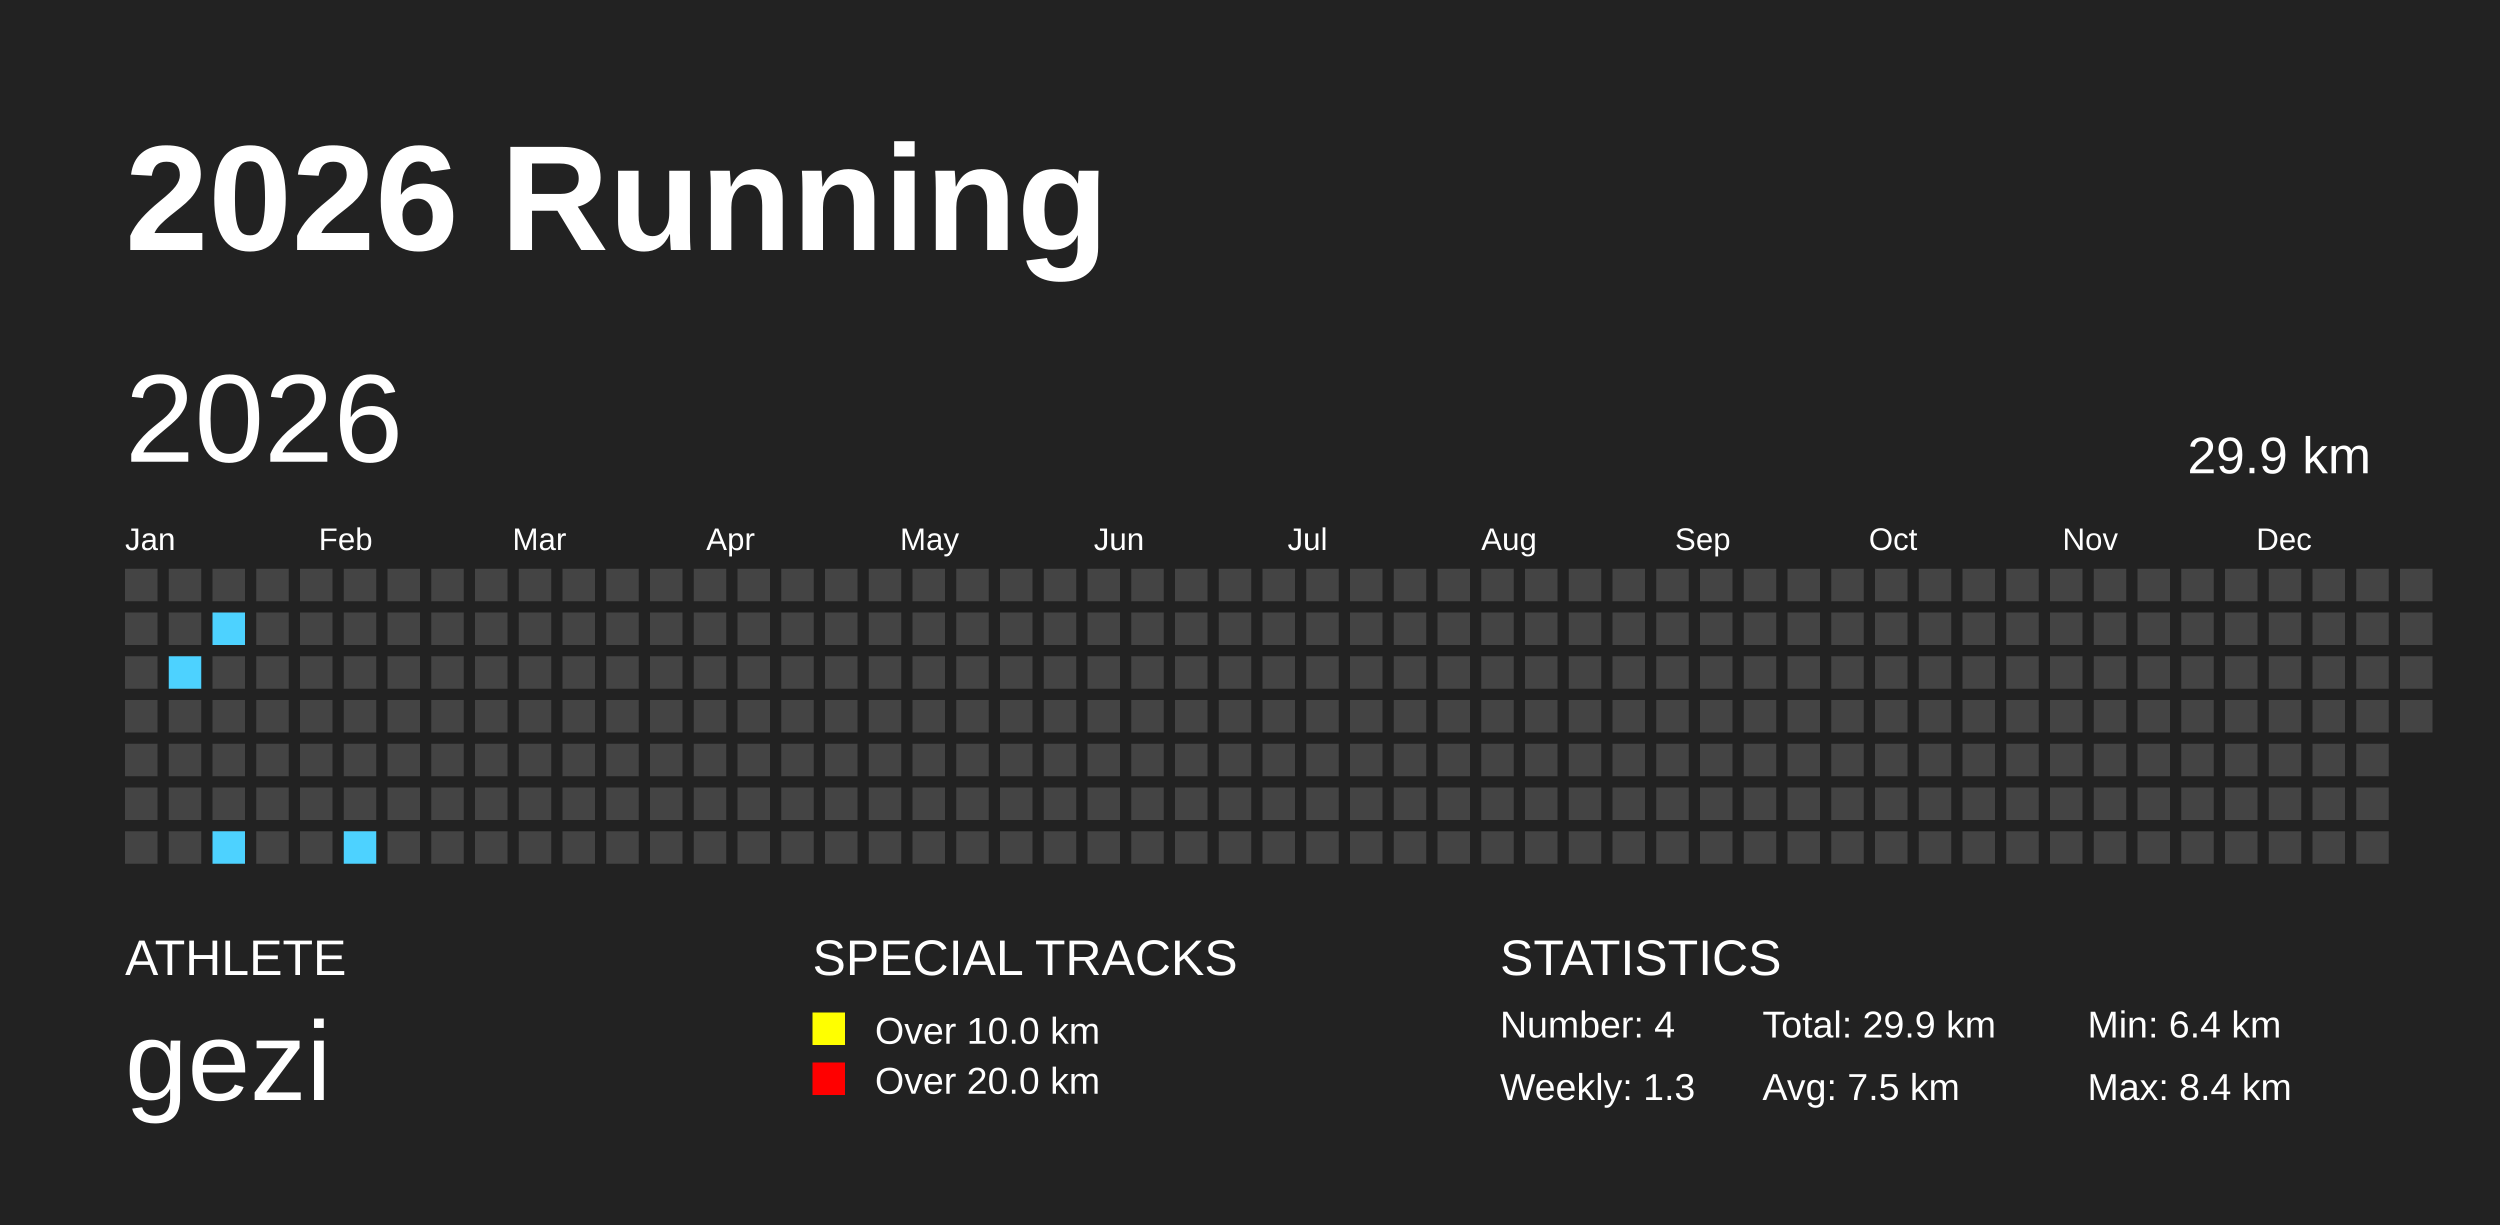
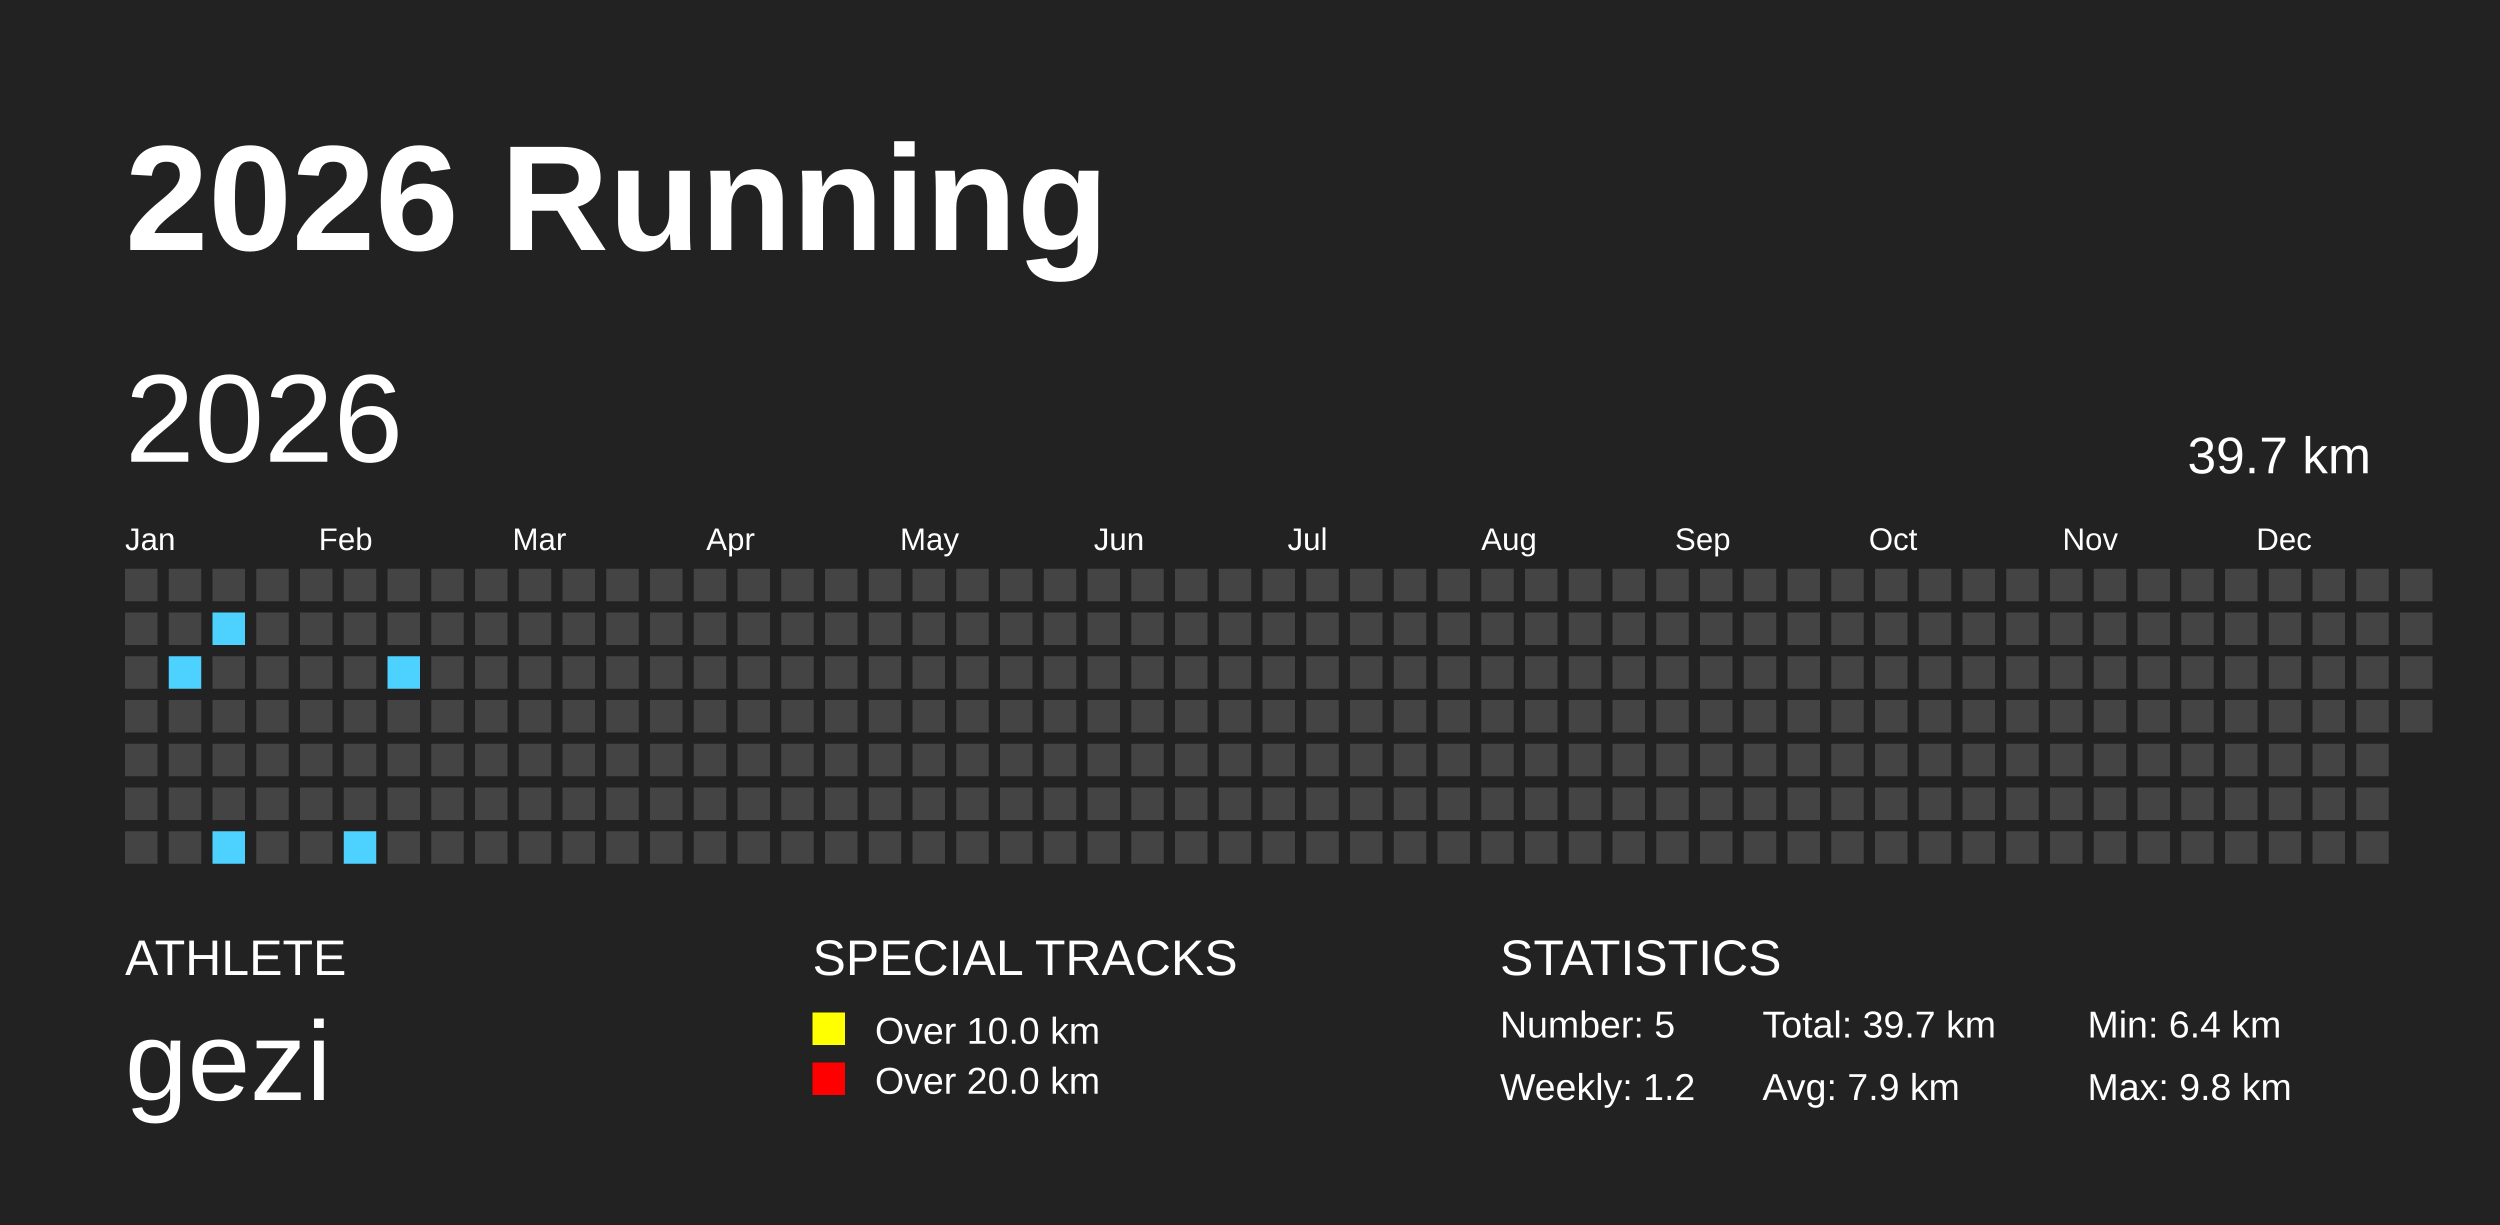
<svg xmlns="http://www.w3.org/2000/svg" baseProfile="full" height="98mm" version="1.1" viewBox="0,0,200,98" width="200mm">
  <defs />
  <rect fill="#222222" height="98" width="200" x="0" y="0" />
  <text fill="#FFFFFF" style="font-size:12px; font-family:Arial; font-weight:bold;" x="10" y="20">2026 Running</text>
  <text fill="#FFFFFF" style="font-size:4px; font-family:Arial" x="10" y="78">ATHLETE</text>
  <text fill="#FFFFFF" style="font-size:9px; font-family:Arial" x="10" y="88">gezi</text>
  <text fill="#FFFFFF" style="font-size:4px; font-family:Arial" x="65" y="78">SPECIAL TRACKS</text>
  <rect fill="yellow" height="2.6" width="2.6" x="65" y="81" />
  <text fill="#FFFFFF" style="font-size:3px; font-family:Arial" x="70" y="83.5">Over 10.0 km</text>
  <rect fill="red" height="2.6" width="2.6" x="65" y="85" />
  <text fill="#FFFFFF" style="font-size:3px; font-family:Arial" x="70" y="87.5">Over 20.0 km</text>
  <text fill="#FFFFFF" style="font-size:4px; font-family:Arial" x="120" y="78">STATISTICS</text>
-   <text fill="#FFFFFF" style="font-size:3px; font-family:Arial" x="120" y="83">Number: 4</text>
-   <text fill="#FFFFFF" style="font-size:3px; font-family:Arial" x="120" y="88">Weekly: 1.3</text>
-   <text fill="#FFFFFF" style="font-size:3px; font-family:Arial" x="141" y="83">Total: 29.9 km</text>
-   <text fill="#FFFFFF" style="font-size:3px; font-family:Arial" x="141" y="88">Avg: 7.5 km</text>
+   <text fill="#FFFFFF" style="font-size:3px; font-family:Arial" x="120" y="83">Number: 5</text>
+   <text fill="#FFFFFF" style="font-size:3px; font-family:Arial" x="120" y="88">Weekly: 1.2</text>
+   <text fill="#FFFFFF" style="font-size:3px; font-family:Arial" x="141" y="83">Total: 39.7 km</text>
+   <text fill="#FFFFFF" style="font-size:3px; font-family:Arial" x="141" y="88">Avg: 7.9 km</text>
  <text fill="#FFFFFF" style="font-size:3px; font-family:Arial" x="167" y="83">Min: 6.4 km</text>
-   <text fill="#FFFFFF" style="font-size:3px; font-family:Arial" x="167" y="88">Max: 8.4 km</text>
+   <text fill="#FFFFFF" style="font-size:3px; font-family:Arial" x="167" y="88">Max: 9.8 km</text>
  <text dominant-baseline="hanging" fill="#FFFFFF" style="font-size:10.0px; font-family:Arial;" x="10" y="30">2026</text>
-   <text dominant-baseline="hanging" fill="#FFFFFF" style="font-size:4.125px; font-family:Arial;" x="175" y="35">29.9 km</text>
+   <text dominant-baseline="hanging" fill="#FFFFFF" style="font-size:4.125px; font-family:Arial;" x="175" y="35">39.7 km</text>
  <text fill="#FFFFFF" style="font-size:2.5px; font-family:Arial" x="10.0" y="44">Jan</text>
  <text fill="#FFFFFF" style="font-size:2.5px; font-family:Arial" x="25.5" y="44">Feb</text>
  <text fill="#FFFFFF" style="font-size:2.5px; font-family:Arial" x="41.0" y="44">Mar</text>
  <text fill="#FFFFFF" style="font-size:2.5px; font-family:Arial" x="56.5" y="44">Apr</text>
  <text fill="#FFFFFF" style="font-size:2.5px; font-family:Arial" x="72.0" y="44">May</text>
  <text fill="#FFFFFF" style="font-size:2.5px; font-family:Arial" x="87.5" y="44">Jun</text>
  <text fill="#FFFFFF" style="font-size:2.5px; font-family:Arial" x="103.0" y="44">Jul</text>
  <text fill="#FFFFFF" style="font-size:2.5px; font-family:Arial" x="118.5" y="44">Aug</text>
  <text fill="#FFFFFF" style="font-size:2.5px; font-family:Arial" x="134.0" y="44">Sep</text>
  <text fill="#FFFFFF" style="font-size:2.5px; font-family:Arial" x="149.5" y="44">Oct</text>
  <text fill="#FFFFFF" style="font-size:2.5px; font-family:Arial" x="165.0" y="44">Nov</text>
  <text fill="#FFFFFF" style="font-size:2.5px; font-family:Arial" x="180.5" y="44">Dec</text>
  <rect fill="#444444" height="2.6" width="2.6" x="10.0" y="45.5" />
  <rect fill="#444444" height="2.6" width="2.6" x="10.0" y="49.0" />
  <rect fill="#444444" height="2.6" width="2.6" x="10.0" y="52.5" />
  <rect fill="#444444" height="2.6" width="2.6" x="10.0" y="56.0" />
  <rect fill="#444444" height="2.6" width="2.6" x="10.0" y="59.5" />
  <rect fill="#444444" height="2.6" width="2.6" x="10.0" y="63.0" />
  <rect fill="#444444" height="2.6" width="2.6" x="10.0" y="66.5" />
  <rect fill="#444444" height="2.6" width="2.6" x="13.5" y="45.5" />
  <rect fill="#444444" height="2.6" width="2.6" x="13.5" y="49.0" />
  <rect fill="#4dd2ff" height="2.6" width="2.6" x="13.5" y="52.5" />
  <rect fill="#444444" height="2.6" width="2.6" x="13.5" y="56.0" />
  <rect fill="#444444" height="2.6" width="2.6" x="13.5" y="59.5" />
  <rect fill="#444444" height="2.6" width="2.6" x="13.5" y="63.0" />
  <rect fill="#444444" height="2.6" width="2.6" x="13.5" y="66.5" />
  <rect fill="#444444" height="2.6" width="2.6" x="17.0" y="45.5" />
  <rect fill="#4dd2ff" height="2.6" width="2.6" x="17.0" y="49.0" />
  <rect fill="#444444" height="2.6" width="2.6" x="17.0" y="52.5" />
  <rect fill="#444444" height="2.6" width="2.6" x="17.0" y="56.0" />
  <rect fill="#444444" height="2.6" width="2.6" x="17.0" y="59.5" />
  <rect fill="#444444" height="2.6" width="2.6" x="17.0" y="63.0" />
  <rect fill="#4dd2ff" height="2.6" width="2.6" x="17.0" y="66.5" />
  <rect fill="#444444" height="2.6" width="2.6" x="20.5" y="45.5" />
  <rect fill="#444444" height="2.6" width="2.6" x="20.5" y="49.0" />
  <rect fill="#444444" height="2.6" width="2.6" x="20.5" y="52.5" />
  <rect fill="#444444" height="2.6" width="2.6" x="20.5" y="56.0" />
  <rect fill="#444444" height="2.6" width="2.6" x="20.5" y="59.5" />
  <rect fill="#444444" height="2.6" width="2.6" x="20.5" y="63.0" />
  <rect fill="#444444" height="2.6" width="2.6" x="20.5" y="66.5" />
  <rect fill="#444444" height="2.6" width="2.6" x="24.0" y="45.5" />
  <rect fill="#444444" height="2.6" width="2.6" x="24.0" y="49.0" />
  <rect fill="#444444" height="2.6" width="2.6" x="24.0" y="52.5" />
  <rect fill="#444444" height="2.6" width="2.6" x="24.0" y="56.0" />
  <rect fill="#444444" height="2.6" width="2.6" x="24.0" y="59.5" />
  <rect fill="#444444" height="2.6" width="2.6" x="24.0" y="63.0" />
  <rect fill="#444444" height="2.6" width="2.6" x="24.0" y="66.5" />
  <rect fill="#444444" height="2.6" width="2.6" x="27.5" y="45.5" />
  <rect fill="#444444" height="2.6" width="2.6" x="27.5" y="49.0" />
  <rect fill="#444444" height="2.6" width="2.6" x="27.5" y="52.5" />
  <rect fill="#444444" height="2.6" width="2.6" x="27.5" y="56.0" />
  <rect fill="#444444" height="2.6" width="2.6" x="27.5" y="59.5" />
  <rect fill="#444444" height="2.6" width="2.6" x="27.5" y="63.0" />
  <rect fill="#4dd2ff" height="2.6" width="2.6" x="27.5" y="66.5" />
  <rect fill="#444444" height="2.6" width="2.6" x="31.0" y="45.5" />
  <rect fill="#444444" height="2.6" width="2.6" x="31.0" y="49.0" />
-   <rect fill="#444444" height="2.6" width="2.6" x="31.0" y="52.5" />
+   <rect fill="#4dd2ff" height="2.6" width="2.6" x="31.0" y="52.5" />
  <rect fill="#444444" height="2.6" width="2.6" x="31.0" y="56.0" />
  <rect fill="#444444" height="2.6" width="2.6" x="31.0" y="59.5" />
  <rect fill="#444444" height="2.6" width="2.6" x="31.0" y="63.0" />
  <rect fill="#444444" height="2.6" width="2.6" x="31.0" y="66.5" />
  <rect fill="#444444" height="2.6" width="2.6" x="34.5" y="45.5" />
  <rect fill="#444444" height="2.6" width="2.6" x="34.5" y="49.0" />
  <rect fill="#444444" height="2.6" width="2.6" x="34.5" y="52.5" />
  <rect fill="#444444" height="2.6" width="2.6" x="34.5" y="56.0" />
  <rect fill="#444444" height="2.6" width="2.6" x="34.5" y="59.5" />
  <rect fill="#444444" height="2.6" width="2.6" x="34.5" y="63.0" />
  <rect fill="#444444" height="2.6" width="2.6" x="34.5" y="66.5" />
  <rect fill="#444444" height="2.6" width="2.6" x="38.0" y="45.5" />
  <rect fill="#444444" height="2.6" width="2.6" x="38.0" y="49.0" />
  <rect fill="#444444" height="2.6" width="2.6" x="38.0" y="52.5" />
  <rect fill="#444444" height="2.6" width="2.6" x="38.0" y="56.0" />
  <rect fill="#444444" height="2.6" width="2.6" x="38.0" y="59.5" />
  <rect fill="#444444" height="2.6" width="2.6" x="38.0" y="63.0" />
  <rect fill="#444444" height="2.6" width="2.6" x="38.0" y="66.5" />
  <rect fill="#444444" height="2.6" width="2.6" x="41.5" y="45.5" />
  <rect fill="#444444" height="2.6" width="2.6" x="41.5" y="49.0" />
  <rect fill="#444444" height="2.6" width="2.6" x="41.5" y="52.5" />
  <rect fill="#444444" height="2.6" width="2.6" x="41.5" y="56.0" />
  <rect fill="#444444" height="2.6" width="2.6" x="41.5" y="59.5" />
  <rect fill="#444444" height="2.6" width="2.6" x="41.5" y="63.0" />
  <rect fill="#444444" height="2.6" width="2.6" x="41.5" y="66.5" />
  <rect fill="#444444" height="2.6" width="2.6" x="45.0" y="45.5" />
  <rect fill="#444444" height="2.6" width="2.6" x="45.0" y="49.0" />
  <rect fill="#444444" height="2.6" width="2.6" x="45.0" y="52.5" />
  <rect fill="#444444" height="2.6" width="2.6" x="45.0" y="56.0" />
  <rect fill="#444444" height="2.6" width="2.6" x="45.0" y="59.5" />
  <rect fill="#444444" height="2.6" width="2.6" x="45.0" y="63.0" />
  <rect fill="#444444" height="2.6" width="2.6" x="45.0" y="66.5" />
  <rect fill="#444444" height="2.6" width="2.6" x="48.5" y="45.5" />
  <rect fill="#444444" height="2.6" width="2.6" x="48.5" y="49.0" />
  <rect fill="#444444" height="2.6" width="2.6" x="48.5" y="52.5" />
  <rect fill="#444444" height="2.6" width="2.6" x="48.5" y="56.0" />
  <rect fill="#444444" height="2.6" width="2.6" x="48.5" y="59.5" />
  <rect fill="#444444" height="2.6" width="2.6" x="48.5" y="63.0" />
  <rect fill="#444444" height="2.6" width="2.6" x="48.5" y="66.5" />
  <rect fill="#444444" height="2.6" width="2.6" x="52.0" y="45.5" />
  <rect fill="#444444" height="2.6" width="2.6" x="52.0" y="49.0" />
  <rect fill="#444444" height="2.6" width="2.6" x="52.0" y="52.5" />
  <rect fill="#444444" height="2.6" width="2.6" x="52.0" y="56.0" />
  <rect fill="#444444" height="2.6" width="2.6" x="52.0" y="59.5" />
  <rect fill="#444444" height="2.6" width="2.6" x="52.0" y="63.0" />
  <rect fill="#444444" height="2.6" width="2.6" x="52.0" y="66.5" />
  <rect fill="#444444" height="2.6" width="2.6" x="55.5" y="45.5" />
  <rect fill="#444444" height="2.6" width="2.6" x="55.5" y="49.0" />
  <rect fill="#444444" height="2.6" width="2.6" x="55.5" y="52.5" />
  <rect fill="#444444" height="2.6" width="2.6" x="55.5" y="56.0" />
  <rect fill="#444444" height="2.6" width="2.6" x="55.5" y="59.5" />
  <rect fill="#444444" height="2.6" width="2.6" x="55.5" y="63.0" />
  <rect fill="#444444" height="2.6" width="2.6" x="55.5" y="66.5" />
  <rect fill="#444444" height="2.6" width="2.6" x="59.0" y="45.5" />
  <rect fill="#444444" height="2.6" width="2.6" x="59.0" y="49.0" />
  <rect fill="#444444" height="2.6" width="2.6" x="59.0" y="52.5" />
  <rect fill="#444444" height="2.6" width="2.6" x="59.0" y="56.0" />
  <rect fill="#444444" height="2.6" width="2.6" x="59.0" y="59.5" />
  <rect fill="#444444" height="2.6" width="2.6" x="59.0" y="63.0" />
  <rect fill="#444444" height="2.6" width="2.6" x="59.0" y="66.5" />
  <rect fill="#444444" height="2.6" width="2.6" x="62.5" y="45.5" />
  <rect fill="#444444" height="2.6" width="2.6" x="62.5" y="49.0" />
  <rect fill="#444444" height="2.6" width="2.6" x="62.5" y="52.5" />
  <rect fill="#444444" height="2.6" width="2.6" x="62.5" y="56.0" />
  <rect fill="#444444" height="2.6" width="2.6" x="62.5" y="59.5" />
  <rect fill="#444444" height="2.6" width="2.6" x="62.5" y="63.0" />
  <rect fill="#444444" height="2.6" width="2.6" x="62.5" y="66.5" />
  <rect fill="#444444" height="2.6" width="2.6" x="66.0" y="45.5" />
  <rect fill="#444444" height="2.6" width="2.6" x="66.0" y="49.0" />
  <rect fill="#444444" height="2.6" width="2.6" x="66.0" y="52.5" />
  <rect fill="#444444" height="2.6" width="2.6" x="66.0" y="56.0" />
  <rect fill="#444444" height="2.6" width="2.6" x="66.0" y="59.5" />
  <rect fill="#444444" height="2.6" width="2.6" x="66.0" y="63.0" />
  <rect fill="#444444" height="2.6" width="2.6" x="66.0" y="66.5" />
  <rect fill="#444444" height="2.6" width="2.6" x="69.5" y="45.5" />
  <rect fill="#444444" height="2.6" width="2.6" x="69.5" y="49.0" />
  <rect fill="#444444" height="2.6" width="2.6" x="69.5" y="52.5" />
  <rect fill="#444444" height="2.6" width="2.6" x="69.5" y="56.0" />
  <rect fill="#444444" height="2.6" width="2.6" x="69.5" y="59.5" />
  <rect fill="#444444" height="2.6" width="2.6" x="69.5" y="63.0" />
  <rect fill="#444444" height="2.6" width="2.6" x="69.5" y="66.5" />
  <rect fill="#444444" height="2.6" width="2.6" x="73.0" y="45.5" />
  <rect fill="#444444" height="2.6" width="2.6" x="73.0" y="49.0" />
  <rect fill="#444444" height="2.6" width="2.6" x="73.0" y="52.5" />
  <rect fill="#444444" height="2.6" width="2.6" x="73.0" y="56.0" />
  <rect fill="#444444" height="2.6" width="2.6" x="73.0" y="59.5" />
  <rect fill="#444444" height="2.6" width="2.6" x="73.0" y="63.0" />
  <rect fill="#444444" height="2.6" width="2.6" x="73.0" y="66.5" />
  <rect fill="#444444" height="2.6" width="2.6" x="76.5" y="45.5" />
  <rect fill="#444444" height="2.6" width="2.6" x="76.5" y="49.0" />
  <rect fill="#444444" height="2.6" width="2.6" x="76.5" y="52.5" />
  <rect fill="#444444" height="2.6" width="2.6" x="76.5" y="56.0" />
  <rect fill="#444444" height="2.6" width="2.6" x="76.5" y="59.5" />
  <rect fill="#444444" height="2.6" width="2.6" x="76.5" y="63.0" />
  <rect fill="#444444" height="2.6" width="2.6" x="76.5" y="66.5" />
  <rect fill="#444444" height="2.6" width="2.6" x="80.0" y="45.5" />
  <rect fill="#444444" height="2.6" width="2.6" x="80.0" y="49.0" />
  <rect fill="#444444" height="2.6" width="2.6" x="80.0" y="52.5" />
  <rect fill="#444444" height="2.6" width="2.6" x="80.0" y="56.0" />
  <rect fill="#444444" height="2.6" width="2.6" x="80.0" y="59.5" />
  <rect fill="#444444" height="2.6" width="2.6" x="80.0" y="63.0" />
  <rect fill="#444444" height="2.6" width="2.6" x="80.0" y="66.5" />
  <rect fill="#444444" height="2.6" width="2.6" x="83.5" y="45.5" />
  <rect fill="#444444" height="2.6" width="2.6" x="83.5" y="49.0" />
  <rect fill="#444444" height="2.6" width="2.6" x="83.5" y="52.5" />
  <rect fill="#444444" height="2.6" width="2.6" x="83.5" y="56.0" />
  <rect fill="#444444" height="2.6" width="2.6" x="83.5" y="59.5" />
  <rect fill="#444444" height="2.6" width="2.6" x="83.5" y="63.0" />
  <rect fill="#444444" height="2.6" width="2.6" x="83.5" y="66.5" />
  <rect fill="#444444" height="2.6" width="2.6" x="87.0" y="45.5" />
  <rect fill="#444444" height="2.6" width="2.6" x="87.0" y="49.0" />
  <rect fill="#444444" height="2.6" width="2.6" x="87.0" y="52.5" />
  <rect fill="#444444" height="2.6" width="2.6" x="87.0" y="56.0" />
  <rect fill="#444444" height="2.6" width="2.6" x="87.0" y="59.5" />
  <rect fill="#444444" height="2.6" width="2.6" x="87.0" y="63.0" />
  <rect fill="#444444" height="2.6" width="2.6" x="87.0" y="66.5" />
  <rect fill="#444444" height="2.6" width="2.6" x="90.5" y="45.5" />
  <rect fill="#444444" height="2.6" width="2.6" x="90.5" y="49.0" />
  <rect fill="#444444" height="2.6" width="2.6" x="90.5" y="52.5" />
  <rect fill="#444444" height="2.6" width="2.6" x="90.5" y="56.0" />
  <rect fill="#444444" height="2.6" width="2.6" x="90.5" y="59.5" />
  <rect fill="#444444" height="2.6" width="2.6" x="90.5" y="63.0" />
  <rect fill="#444444" height="2.6" width="2.6" x="90.5" y="66.5" />
  <rect fill="#444444" height="2.6" width="2.6" x="94.0" y="45.5" />
  <rect fill="#444444" height="2.6" width="2.6" x="94.0" y="49.0" />
  <rect fill="#444444" height="2.6" width="2.6" x="94.0" y="52.5" />
  <rect fill="#444444" height="2.6" width="2.6" x="94.0" y="56.0" />
  <rect fill="#444444" height="2.6" width="2.6" x="94.0" y="59.5" />
  <rect fill="#444444" height="2.6" width="2.6" x="94.0" y="63.0" />
  <rect fill="#444444" height="2.6" width="2.6" x="94.0" y="66.5" />
  <rect fill="#444444" height="2.6" width="2.6" x="97.5" y="45.5" />
  <rect fill="#444444" height="2.6" width="2.6" x="97.5" y="49.0" />
  <rect fill="#444444" height="2.6" width="2.6" x="97.5" y="52.5" />
  <rect fill="#444444" height="2.6" width="2.6" x="97.5" y="56.0" />
  <rect fill="#444444" height="2.6" width="2.6" x="97.5" y="59.5" />
  <rect fill="#444444" height="2.6" width="2.6" x="97.5" y="63.0" />
  <rect fill="#444444" height="2.6" width="2.6" x="97.5" y="66.5" />
  <rect fill="#444444" height="2.6" width="2.6" x="101.0" y="45.5" />
  <rect fill="#444444" height="2.6" width="2.6" x="101.0" y="49.0" />
  <rect fill="#444444" height="2.6" width="2.6" x="101.0" y="52.5" />
  <rect fill="#444444" height="2.6" width="2.6" x="101.0" y="56.0" />
  <rect fill="#444444" height="2.6" width="2.6" x="101.0" y="59.5" />
  <rect fill="#444444" height="2.6" width="2.6" x="101.0" y="63.0" />
  <rect fill="#444444" height="2.6" width="2.6" x="101.0" y="66.5" />
  <rect fill="#444444" height="2.6" width="2.6" x="104.5" y="45.5" />
  <rect fill="#444444" height="2.6" width="2.6" x="104.5" y="49.0" />
  <rect fill="#444444" height="2.6" width="2.6" x="104.5" y="52.5" />
  <rect fill="#444444" height="2.6" width="2.6" x="104.5" y="56.0" />
  <rect fill="#444444" height="2.6" width="2.6" x="104.5" y="59.5" />
  <rect fill="#444444" height="2.6" width="2.6" x="104.5" y="63.0" />
  <rect fill="#444444" height="2.6" width="2.6" x="104.5" y="66.5" />
  <rect fill="#444444" height="2.6" width="2.6" x="108.0" y="45.5" />
  <rect fill="#444444" height="2.6" width="2.6" x="108.0" y="49.0" />
  <rect fill="#444444" height="2.6" width="2.6" x="108.0" y="52.5" />
  <rect fill="#444444" height="2.6" width="2.6" x="108.0" y="56.0" />
  <rect fill="#444444" height="2.6" width="2.6" x="108.0" y="59.5" />
  <rect fill="#444444" height="2.6" width="2.6" x="108.0" y="63.0" />
  <rect fill="#444444" height="2.6" width="2.6" x="108.0" y="66.5" />
  <rect fill="#444444" height="2.6" width="2.6" x="111.5" y="45.5" />
  <rect fill="#444444" height="2.6" width="2.6" x="111.5" y="49.0" />
  <rect fill="#444444" height="2.6" width="2.6" x="111.5" y="52.5" />
  <rect fill="#444444" height="2.6" width="2.6" x="111.5" y="56.0" />
  <rect fill="#444444" height="2.6" width="2.6" x="111.5" y="59.5" />
  <rect fill="#444444" height="2.6" width="2.6" x="111.5" y="63.0" />
  <rect fill="#444444" height="2.6" width="2.6" x="111.5" y="66.5" />
  <rect fill="#444444" height="2.6" width="2.6" x="115.0" y="45.5" />
  <rect fill="#444444" height="2.6" width="2.6" x="115.0" y="49.0" />
  <rect fill="#444444" height="2.6" width="2.6" x="115.0" y="52.5" />
  <rect fill="#444444" height="2.6" width="2.6" x="115.0" y="56.0" />
  <rect fill="#444444" height="2.6" width="2.6" x="115.0" y="59.5" />
  <rect fill="#444444" height="2.6" width="2.6" x="115.0" y="63.0" />
  <rect fill="#444444" height="2.6" width="2.6" x="115.0" y="66.5" />
  <rect fill="#444444" height="2.6" width="2.6" x="118.5" y="45.5" />
  <rect fill="#444444" height="2.6" width="2.6" x="118.5" y="49.0" />
  <rect fill="#444444" height="2.6" width="2.6" x="118.5" y="52.5" />
  <rect fill="#444444" height="2.6" width="2.6" x="118.5" y="56.0" />
  <rect fill="#444444" height="2.6" width="2.6" x="118.5" y="59.5" />
  <rect fill="#444444" height="2.6" width="2.6" x="118.5" y="63.0" />
  <rect fill="#444444" height="2.6" width="2.6" x="118.5" y="66.5" />
  <rect fill="#444444" height="2.6" width="2.6" x="122.0" y="45.5" />
  <rect fill="#444444" height="2.6" width="2.6" x="122.0" y="49.0" />
  <rect fill="#444444" height="2.6" width="2.6" x="122.0" y="52.5" />
  <rect fill="#444444" height="2.6" width="2.6" x="122.0" y="56.0" />
  <rect fill="#444444" height="2.6" width="2.6" x="122.0" y="59.5" />
  <rect fill="#444444" height="2.6" width="2.6" x="122.0" y="63.0" />
  <rect fill="#444444" height="2.6" width="2.6" x="122.0" y="66.5" />
  <rect fill="#444444" height="2.6" width="2.6" x="125.5" y="45.5" />
  <rect fill="#444444" height="2.6" width="2.6" x="125.5" y="49.0" />
  <rect fill="#444444" height="2.6" width="2.6" x="125.5" y="52.5" />
  <rect fill="#444444" height="2.6" width="2.6" x="125.5" y="56.0" />
  <rect fill="#444444" height="2.6" width="2.6" x="125.5" y="59.5" />
  <rect fill="#444444" height="2.6" width="2.6" x="125.5" y="63.0" />
  <rect fill="#444444" height="2.6" width="2.6" x="125.5" y="66.5" />
  <rect fill="#444444" height="2.6" width="2.6" x="129.0" y="45.5" />
  <rect fill="#444444" height="2.6" width="2.6" x="129.0" y="49.0" />
  <rect fill="#444444" height="2.6" width="2.6" x="129.0" y="52.5" />
  <rect fill="#444444" height="2.6" width="2.6" x="129.0" y="56.0" />
  <rect fill="#444444" height="2.6" width="2.6" x="129.0" y="59.5" />
  <rect fill="#444444" height="2.6" width="2.6" x="129.0" y="63.0" />
  <rect fill="#444444" height="2.6" width="2.6" x="129.0" y="66.5" />
  <rect fill="#444444" height="2.6" width="2.6" x="132.5" y="45.5" />
  <rect fill="#444444" height="2.6" width="2.6" x="132.5" y="49.0" />
  <rect fill="#444444" height="2.6" width="2.6" x="132.5" y="52.5" />
  <rect fill="#444444" height="2.6" width="2.6" x="132.5" y="56.0" />
  <rect fill="#444444" height="2.6" width="2.6" x="132.5" y="59.5" />
  <rect fill="#444444" height="2.6" width="2.6" x="132.5" y="63.0" />
  <rect fill="#444444" height="2.6" width="2.6" x="132.5" y="66.5" />
  <rect fill="#444444" height="2.6" width="2.6" x="136.0" y="45.5" />
  <rect fill="#444444" height="2.6" width="2.6" x="136.0" y="49.0" />
  <rect fill="#444444" height="2.6" width="2.6" x="136.0" y="52.5" />
  <rect fill="#444444" height="2.6" width="2.6" x="136.0" y="56.0" />
  <rect fill="#444444" height="2.6" width="2.6" x="136.0" y="59.5" />
  <rect fill="#444444" height="2.6" width="2.6" x="136.0" y="63.0" />
  <rect fill="#444444" height="2.6" width="2.6" x="136.0" y="66.5" />
  <rect fill="#444444" height="2.6" width="2.6" x="139.5" y="45.5" />
  <rect fill="#444444" height="2.6" width="2.6" x="139.5" y="49.0" />
  <rect fill="#444444" height="2.6" width="2.6" x="139.5" y="52.5" />
  <rect fill="#444444" height="2.6" width="2.6" x="139.5" y="56.0" />
  <rect fill="#444444" height="2.6" width="2.6" x="139.5" y="59.5" />
  <rect fill="#444444" height="2.6" width="2.6" x="139.5" y="63.0" />
  <rect fill="#444444" height="2.6" width="2.6" x="139.5" y="66.5" />
  <rect fill="#444444" height="2.6" width="2.6" x="143.0" y="45.5" />
  <rect fill="#444444" height="2.6" width="2.6" x="143.0" y="49.0" />
  <rect fill="#444444" height="2.6" width="2.6" x="143.0" y="52.5" />
  <rect fill="#444444" height="2.6" width="2.6" x="143.0" y="56.0" />
  <rect fill="#444444" height="2.6" width="2.6" x="143.0" y="59.5" />
  <rect fill="#444444" height="2.6" width="2.6" x="143.0" y="63.0" />
  <rect fill="#444444" height="2.6" width="2.6" x="143.0" y="66.5" />
  <rect fill="#444444" height="2.6" width="2.6" x="146.5" y="45.5" />
  <rect fill="#444444" height="2.6" width="2.6" x="146.5" y="49.0" />
  <rect fill="#444444" height="2.6" width="2.6" x="146.5" y="52.5" />
  <rect fill="#444444" height="2.6" width="2.6" x="146.5" y="56.0" />
  <rect fill="#444444" height="2.6" width="2.6" x="146.5" y="59.5" />
  <rect fill="#444444" height="2.6" width="2.6" x="146.5" y="63.0" />
  <rect fill="#444444" height="2.6" width="2.6" x="146.5" y="66.5" />
  <rect fill="#444444" height="2.6" width="2.6" x="150.0" y="45.5" />
  <rect fill="#444444" height="2.6" width="2.6" x="150.0" y="49.0" />
  <rect fill="#444444" height="2.6" width="2.6" x="150.0" y="52.5" />
  <rect fill="#444444" height="2.6" width="2.6" x="150.0" y="56.0" />
  <rect fill="#444444" height="2.6" width="2.6" x="150.0" y="59.5" />
  <rect fill="#444444" height="2.6" width="2.6" x="150.0" y="63.0" />
  <rect fill="#444444" height="2.6" width="2.6" x="150.0" y="66.5" />
  <rect fill="#444444" height="2.6" width="2.6" x="153.5" y="45.5" />
  <rect fill="#444444" height="2.6" width="2.6" x="153.5" y="49.0" />
  <rect fill="#444444" height="2.6" width="2.6" x="153.5" y="52.5" />
  <rect fill="#444444" height="2.6" width="2.6" x="153.5" y="56.0" />
  <rect fill="#444444" height="2.6" width="2.6" x="153.5" y="59.5" />
  <rect fill="#444444" height="2.6" width="2.6" x="153.5" y="63.0" />
  <rect fill="#444444" height="2.6" width="2.6" x="153.5" y="66.5" />
  <rect fill="#444444" height="2.6" width="2.6" x="157.0" y="45.5" />
  <rect fill="#444444" height="2.6" width="2.6" x="157.0" y="49.0" />
  <rect fill="#444444" height="2.6" width="2.6" x="157.0" y="52.5" />
  <rect fill="#444444" height="2.6" width="2.6" x="157.0" y="56.0" />
  <rect fill="#444444" height="2.6" width="2.6" x="157.0" y="59.5" />
  <rect fill="#444444" height="2.6" width="2.6" x="157.0" y="63.0" />
  <rect fill="#444444" height="2.6" width="2.6" x="157.0" y="66.5" />
  <rect fill="#444444" height="2.6" width="2.6" x="160.5" y="45.5" />
  <rect fill="#444444" height="2.6" width="2.6" x="160.5" y="49.0" />
  <rect fill="#444444" height="2.6" width="2.6" x="160.5" y="52.5" />
  <rect fill="#444444" height="2.6" width="2.6" x="160.5" y="56.0" />
  <rect fill="#444444" height="2.6" width="2.6" x="160.5" y="59.5" />
  <rect fill="#444444" height="2.6" width="2.6" x="160.5" y="63.0" />
  <rect fill="#444444" height="2.6" width="2.6" x="160.5" y="66.5" />
  <rect fill="#444444" height="2.6" width="2.6" x="164.0" y="45.5" />
  <rect fill="#444444" height="2.6" width="2.6" x="164.0" y="49.0" />
  <rect fill="#444444" height="2.6" width="2.6" x="164.0" y="52.5" />
  <rect fill="#444444" height="2.6" width="2.6" x="164.0" y="56.0" />
  <rect fill="#444444" height="2.6" width="2.6" x="164.0" y="59.5" />
  <rect fill="#444444" height="2.6" width="2.6" x="164.0" y="63.0" />
  <rect fill="#444444" height="2.6" width="2.6" x="164.0" y="66.5" />
  <rect fill="#444444" height="2.6" width="2.6" x="167.5" y="45.5" />
  <rect fill="#444444" height="2.6" width="2.6" x="167.5" y="49.0" />
  <rect fill="#444444" height="2.6" width="2.6" x="167.5" y="52.5" />
  <rect fill="#444444" height="2.6" width="2.6" x="167.5" y="56.0" />
  <rect fill="#444444" height="2.6" width="2.6" x="167.5" y="59.5" />
  <rect fill="#444444" height="2.6" width="2.6" x="167.5" y="63.0" />
  <rect fill="#444444" height="2.6" width="2.6" x="167.5" y="66.5" />
  <rect fill="#444444" height="2.6" width="2.6" x="171.0" y="45.5" />
  <rect fill="#444444" height="2.6" width="2.6" x="171.0" y="49.0" />
  <rect fill="#444444" height="2.6" width="2.6" x="171.0" y="52.5" />
  <rect fill="#444444" height="2.6" width="2.6" x="171.0" y="56.0" />
  <rect fill="#444444" height="2.6" width="2.6" x="171.0" y="59.5" />
  <rect fill="#444444" height="2.6" width="2.6" x="171.0" y="63.0" />
  <rect fill="#444444" height="2.6" width="2.6" x="171.0" y="66.5" />
  <rect fill="#444444" height="2.6" width="2.6" x="174.5" y="45.5" />
  <rect fill="#444444" height="2.6" width="2.6" x="174.5" y="49.0" />
  <rect fill="#444444" height="2.6" width="2.6" x="174.5" y="52.5" />
  <rect fill="#444444" height="2.6" width="2.6" x="174.5" y="56.0" />
  <rect fill="#444444" height="2.6" width="2.6" x="174.5" y="59.5" />
  <rect fill="#444444" height="2.6" width="2.6" x="174.5" y="63.0" />
  <rect fill="#444444" height="2.6" width="2.6" x="174.5" y="66.5" />
  <rect fill="#444444" height="2.6" width="2.6" x="178.0" y="45.5" />
  <rect fill="#444444" height="2.6" width="2.6" x="178.0" y="49.0" />
  <rect fill="#444444" height="2.6" width="2.6" x="178.0" y="52.5" />
  <rect fill="#444444" height="2.6" width="2.6" x="178.0" y="56.0" />
  <rect fill="#444444" height="2.6" width="2.6" x="178.0" y="59.5" />
  <rect fill="#444444" height="2.6" width="2.6" x="178.0" y="63.0" />
  <rect fill="#444444" height="2.6" width="2.6" x="178.0" y="66.5" />
  <rect fill="#444444" height="2.6" width="2.6" x="181.5" y="45.5" />
  <rect fill="#444444" height="2.6" width="2.6" x="181.5" y="49.0" />
  <rect fill="#444444" height="2.6" width="2.6" x="181.5" y="52.5" />
  <rect fill="#444444" height="2.6" width="2.6" x="181.5" y="56.0" />
  <rect fill="#444444" height="2.6" width="2.6" x="181.5" y="59.5" />
  <rect fill="#444444" height="2.6" width="2.6" x="181.5" y="63.0" />
  <rect fill="#444444" height="2.6" width="2.6" x="181.5" y="66.5" />
  <rect fill="#444444" height="2.6" width="2.6" x="185.0" y="45.5" />
  <rect fill="#444444" height="2.6" width="2.6" x="185.0" y="49.0" />
  <rect fill="#444444" height="2.6" width="2.6" x="185.0" y="52.5" />
  <rect fill="#444444" height="2.6" width="2.6" x="185.0" y="56.0" />
  <rect fill="#444444" height="2.6" width="2.6" x="185.0" y="59.5" />
  <rect fill="#444444" height="2.6" width="2.6" x="185.0" y="63.0" />
  <rect fill="#444444" height="2.6" width="2.6" x="185.0" y="66.5" />
  <rect fill="#444444" height="2.6" width="2.6" x="188.5" y="45.5" />
  <rect fill="#444444" height="2.6" width="2.6" x="188.5" y="49.0" />
  <rect fill="#444444" height="2.6" width="2.6" x="188.5" y="52.5" />
  <rect fill="#444444" height="2.6" width="2.6" x="188.5" y="56.0" />
  <rect fill="#444444" height="2.6" width="2.6" x="188.5" y="59.5" />
  <rect fill="#444444" height="2.6" width="2.6" x="188.5" y="63.0" />
  <rect fill="#444444" height="2.6" width="2.6" x="188.5" y="66.5" />
  <rect fill="#444444" height="2.6" width="2.6" x="192.0" y="45.5" />
  <rect fill="#444444" height="2.6" width="2.6" x="192.0" y="49.0" />
  <rect fill="#444444" height="2.6" width="2.6" x="192.0" y="52.5" />
  <rect fill="#444444" height="2.6" width="2.6" x="192.0" y="56.0" />
</svg>
